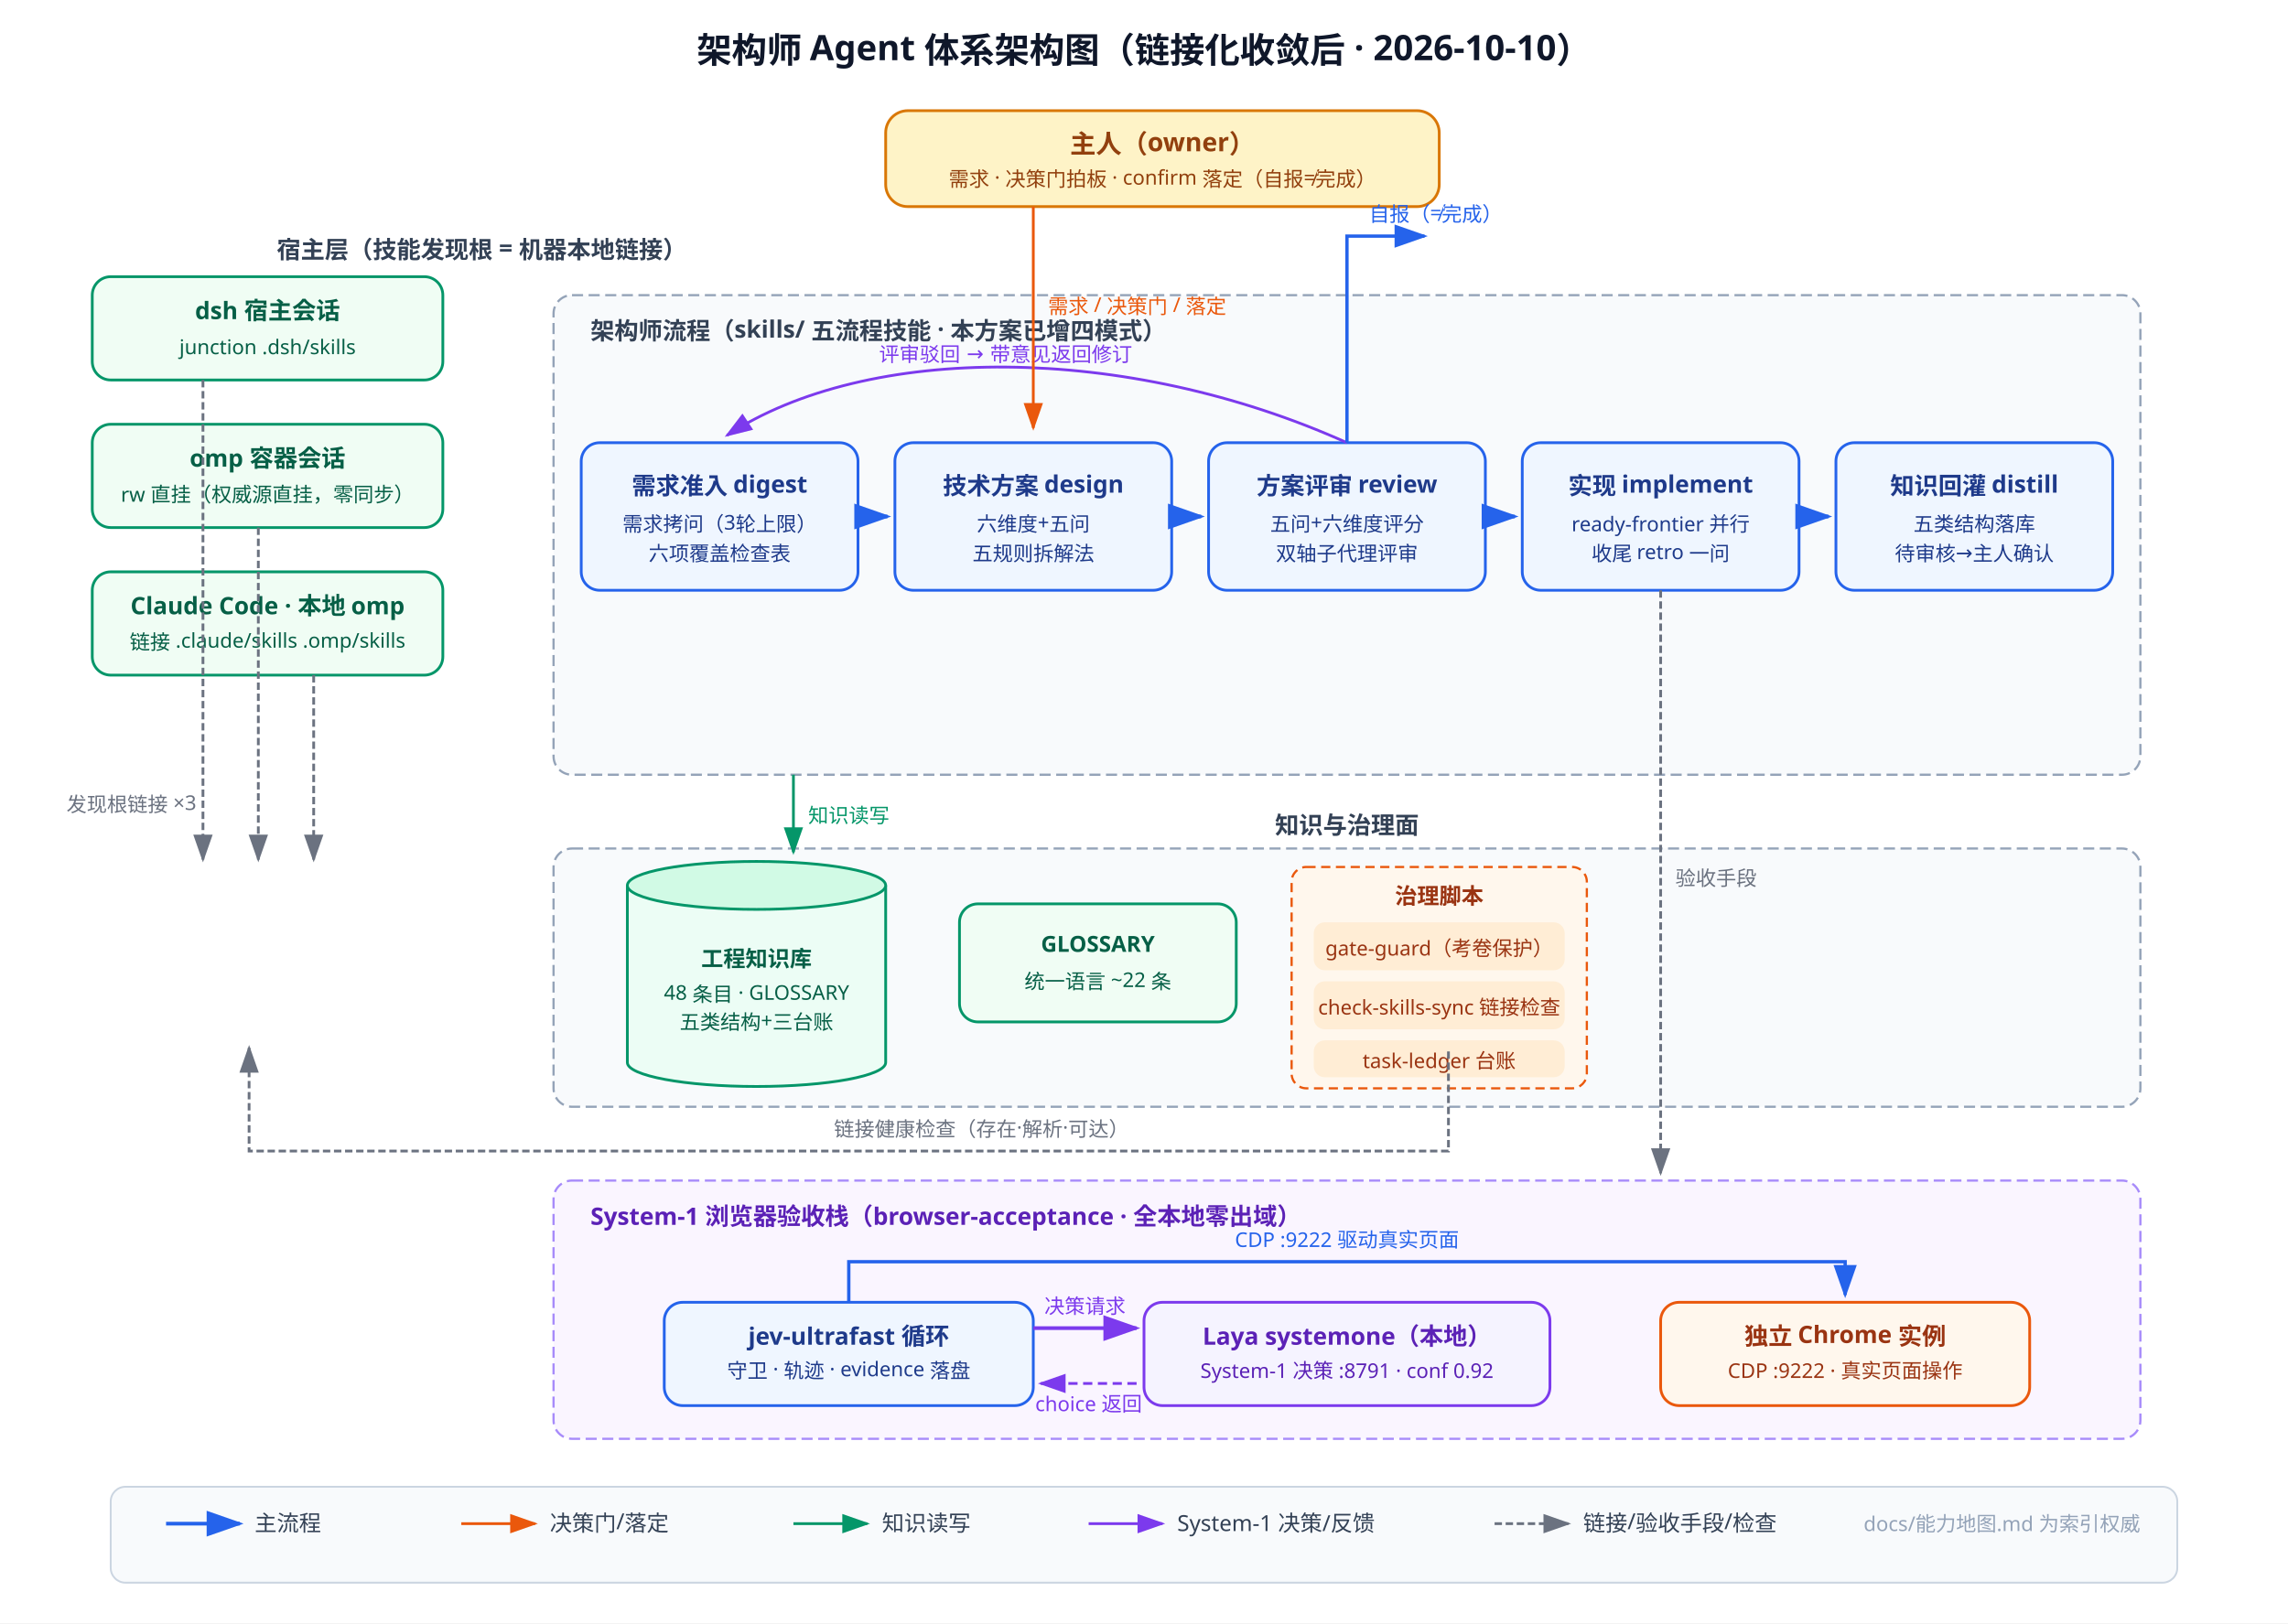
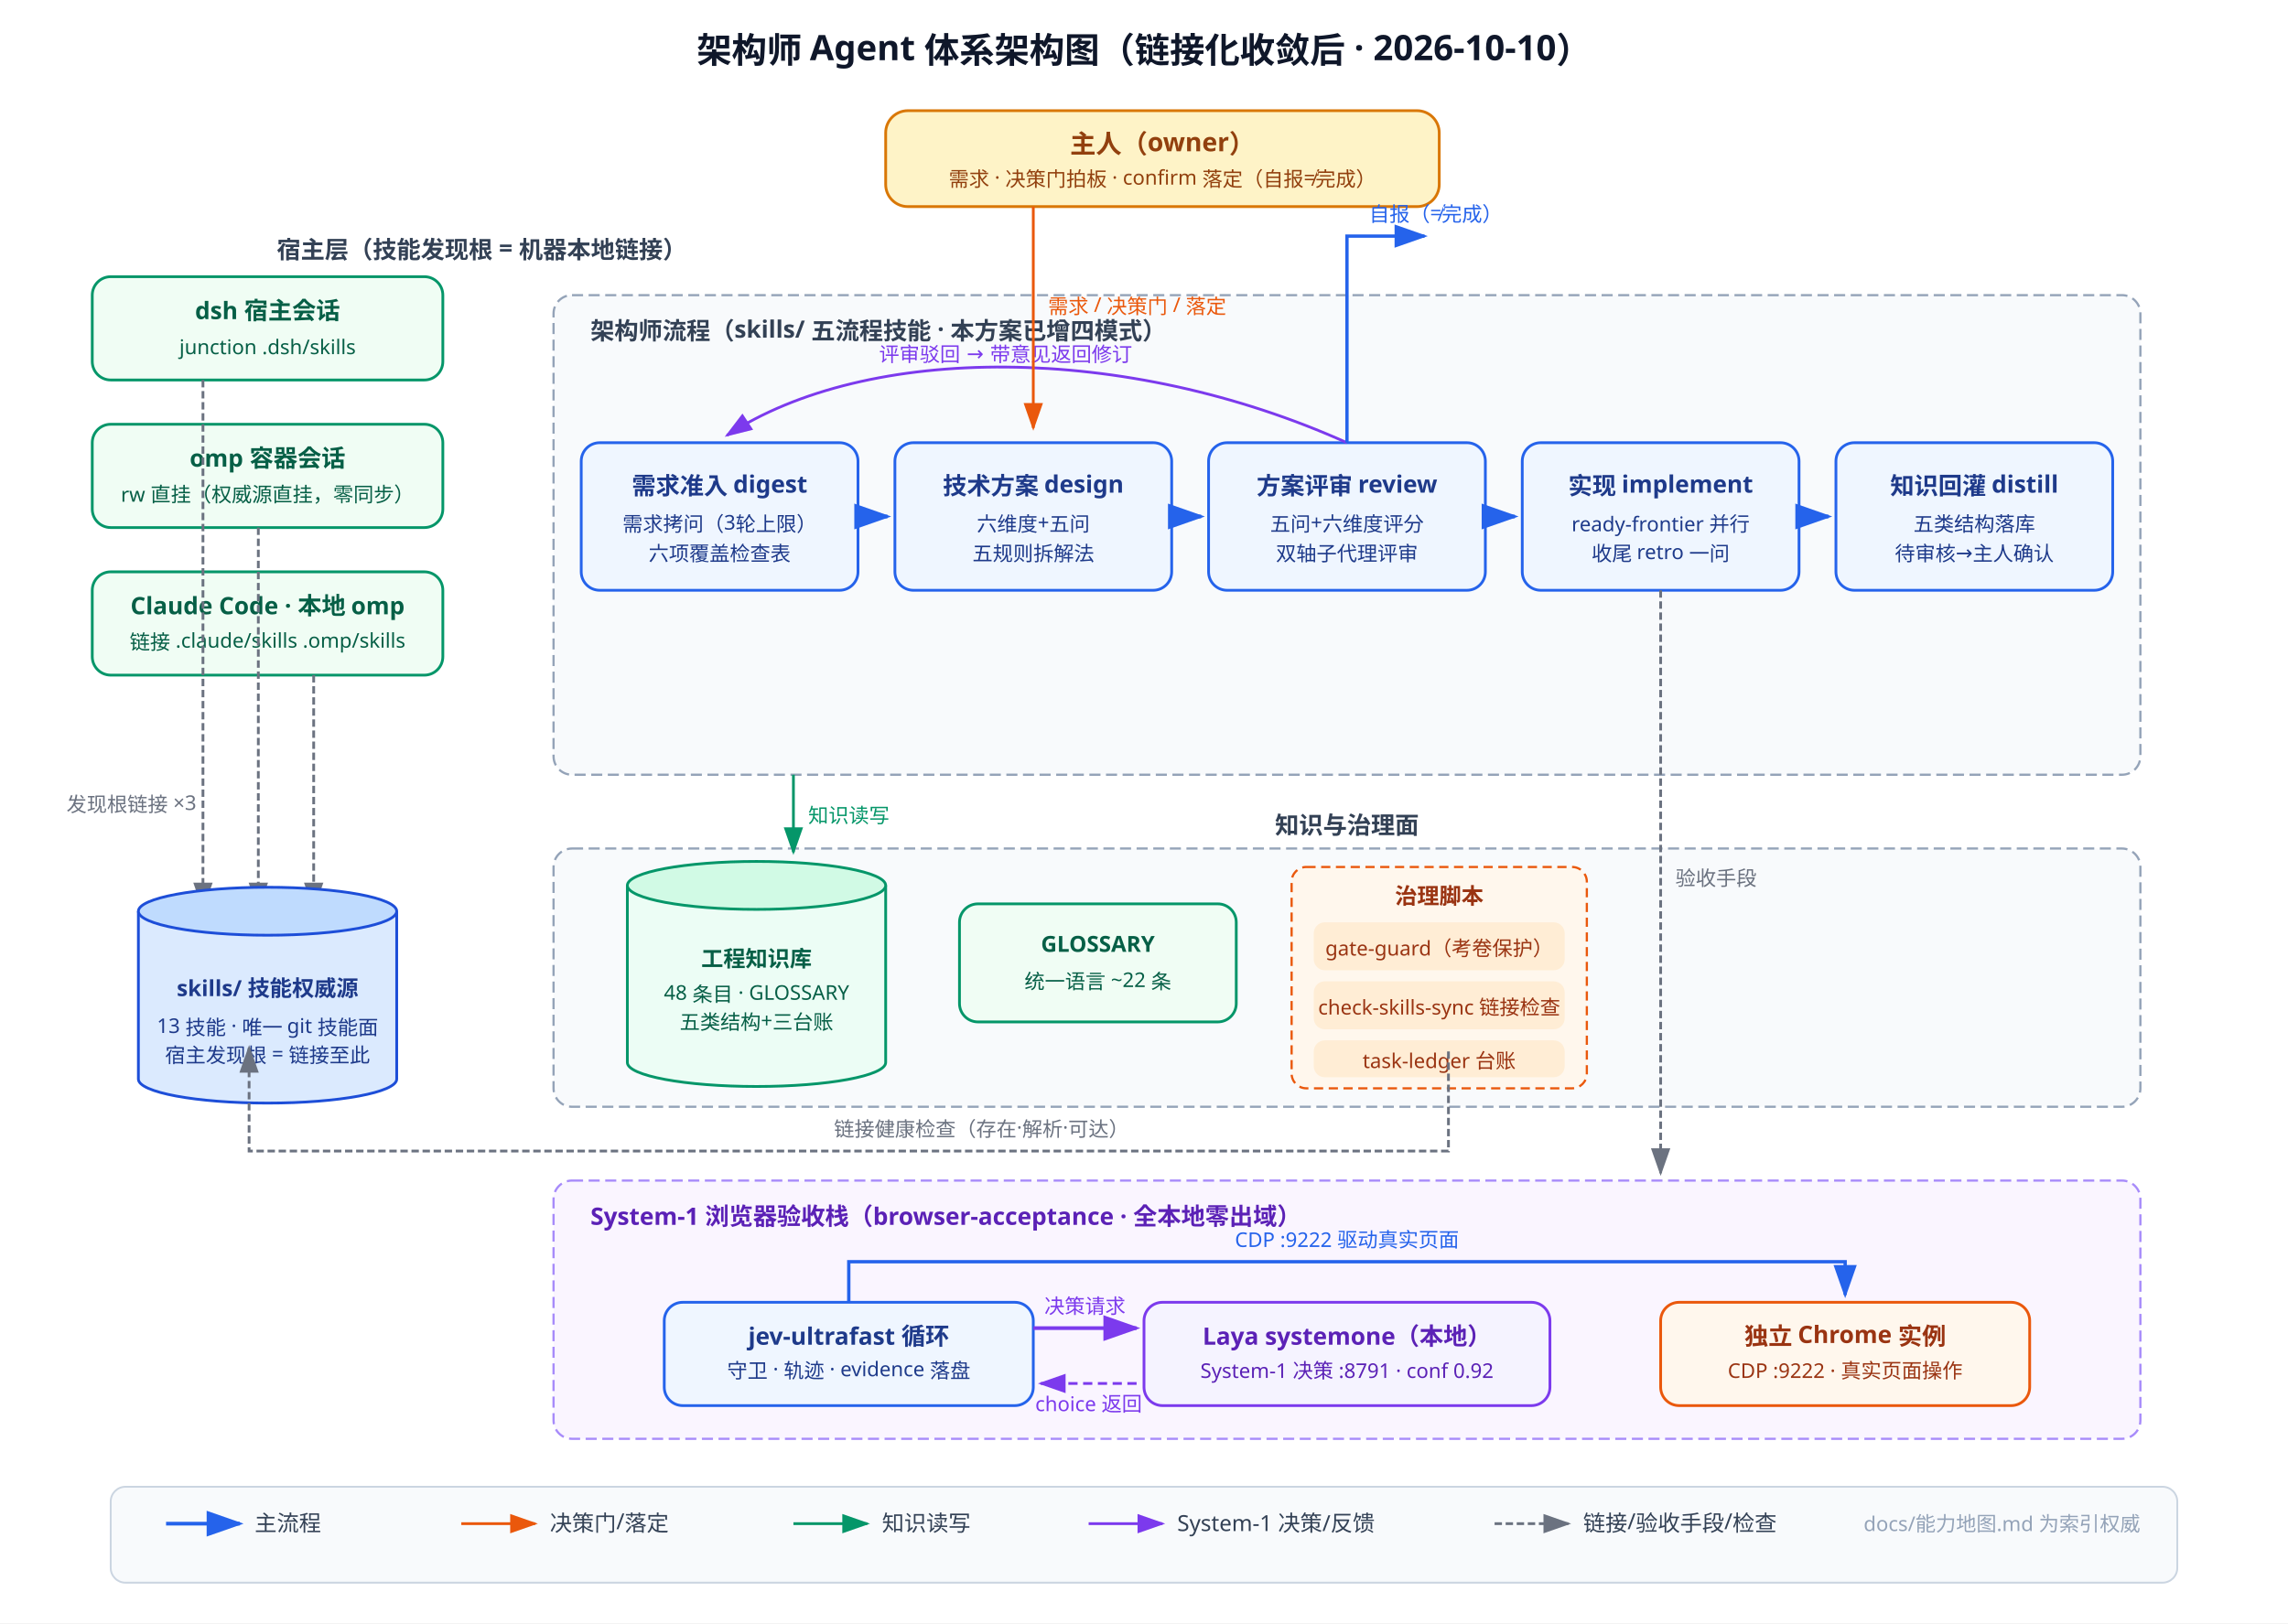
<svg xmlns="http://www.w3.org/2000/svg" viewBox="0 0 1240 880" font-family="'Microsoft YaHei','PingFang SC',sans-serif">
  <defs>
    <marker id="arrB" markerWidth="10" markerHeight="7" refX="9" refY="3.5" orient="auto">
      <polygon points="0 0, 10 3.5, 0 7" fill="#2563eb" />
    </marker>
    <marker id="arrO" markerWidth="10" markerHeight="7" refX="9" refY="3.5" orient="auto">
      <polygon points="0 0, 10 3.5, 0 7" fill="#ea580c" />
    </marker>
    <marker id="arrG" markerWidth="10" markerHeight="7" refX="9" refY="3.5" orient="auto">
      <polygon points="0 0, 10 3.5, 0 7" fill="#059669" />
    </marker>
    <marker id="arrGray" markerWidth="10" markerHeight="7" refX="9" refY="3.5" orient="auto">
      <polygon points="0 0, 10 3.5, 0 7" fill="#6b7280" />
    </marker>
    <marker id="arrP" markerWidth="10" markerHeight="7" refX="9" refY="3.5" orient="auto">
      <polygon points="0 0, 10 3.5, 0 7" fill="#7c3aed" />
    </marker>
  </defs>
  <rect x="0" y="0" width="1240" height="880" fill="#ffffff" />
  <text x="620" y="34" text-anchor="middle" font-size="19" font-weight="bold" fill="#0f172a">架构师 Agent 体系架构图（链接化收敛后 · 2026-10-10）</text>
  <rect x="480" y="60" width="300" height="52" rx="12" fill="#fef3c7" stroke="#d97706" stroke-width="1.5" />
  <text x="630" y="83" text-anchor="middle" font-size="14" font-weight="bold" fill="#92400e">主人（owner）</text>
  <text x="630" y="101" text-anchor="middle" font-size="11" fill="#92400e">需求 · 决策门拍板 · confirm 落定（自报≠完成）</text>
  <text x="150" y="140" font-size="13" font-weight="bold" fill="#334155">宿主层（技能发现根 = 机器本地链接）</text>
  <rect x="50" y="150" width="190" height="56" rx="10" fill="#f0fdf4" stroke="#059669" stroke-width="1.5" />
  <text x="145" y="173" text-anchor="middle" font-size="13" font-weight="bold" fill="#065f46">dsh 宿主会话</text>
  <text x="145" y="192" text-anchor="middle" font-size="11" fill="#065f46">junction .dsh/skills</text>
  <rect x="50" y="230" width="190" height="56" rx="10" fill="#f0fdf4" stroke="#059669" stroke-width="1.5" />
  <text x="145" y="253" text-anchor="middle" font-size="13" font-weight="bold" fill="#065f46">omp 容器会话</text>
  <text x="145" y="272" text-anchor="middle" font-size="11" fill="#065f46">rw 直挂（权威源直挂，零同步）</text>
  <rect x="50" y="310" width="190" height="56" rx="10" fill="#f0fdf4" stroke="#059669" stroke-width="1.5" />
  <text x="145" y="333" text-anchor="middle" font-size="13" font-weight="bold" fill="#065f46">Claude Code · 本地 omp</text>
  <text x="145" y="352" text-anchor="middle" font-size="11" fill="#065f46">链接 .claude/skills .omp/skills</text>
-   <line x1="110" y1="206" x2="110" y2="462" stroke="#6b7280" stroke-width="1.5" stroke-dasharray="4,2" />
-   <line x1="140" y1="286" x2="140" y2="462" stroke="#6b7280" stroke-width="1.5" stroke-dasharray="4,2" />
-   <line x1="170" y1="366" x2="170" y2="462" stroke="#6b7280" stroke-width="1.5" stroke-dasharray="4,2" />
-   <path d="M 110 462 L 110 466" stroke="#6b7280" stroke-width="1.5" marker-end="url(#arrGray)" />
-   <path d="M 140 462 L 140 466" stroke="#6b7280" stroke-width="1.5" marker-end="url(#arrGray)" />
-   <path d="M 170 462 L 170 466" stroke="#6b7280" stroke-width="1.5" marker-end="url(#arrGray)" />
+   <line x1="110" y1="206" x2="110" y2="486" stroke="#6b7280" stroke-width="1.5" stroke-dasharray="4,2" />
+   <line x1="140" y1="286" x2="140" y2="486" stroke="#6b7280" stroke-width="1.5" stroke-dasharray="4,2" />
+   <line x1="170" y1="366" x2="170" y2="486" stroke="#6b7280" stroke-width="1.5" stroke-dasharray="4,2" />
+   <path d="M 110 486 L 110 492" stroke="#6b7280" stroke-width="1.5" marker-end="url(#arrGray)" />
+   <path d="M 140 486 L 140 492" stroke="#6b7280" stroke-width="1.5" marker-end="url(#arrGray)" />
+   <path d="M 170 486 L 170 492" stroke="#6b7280" stroke-width="1.5" marker-end="url(#arrGray)" />
  <text x="36" y="440" font-size="11" fill="#6b7280">发现根链接 ×3</text>
+   <g>
+     <path d="M 75 494 L 75 585 A 70 13 0 0 0 215 585 L 215 494" fill="#dbeafe" stroke="#1d4ed8" stroke-width="1.5" />
+     <ellipse cx="145" cy="494" rx="70" ry="13" fill="#bfdbfe" stroke="#1d4ed8" stroke-width="1.5" />
+     <text x="145" y="540" text-anchor="middle" font-size="12" font-weight="bold" fill="#1e3a8a">skills/ 技能权威源</text>
+     <text x="145" y="560" text-anchor="middle" font-size="11" fill="#1e3a8a">13 技能 · 唯一 git 技能面</text>
+     <text x="145" y="576" text-anchor="middle" font-size="11" fill="#1e3a8a">宿主发现根 = 链接至此</text>
+   </g>
  <rect x="300" y="160" width="860" height="260" rx="10" fill="#f8fafc" stroke="#94a3b8" stroke-width="1.2" stroke-dasharray="6,3" />
  <text x="320" y="184" font-size="13" font-weight="bold" fill="#334155">架构师流程（skills/ 五流程技能 · 本方案已增四模式）</text>
  <rect x="315" y="240" width="150" height="80" rx="10" fill="#eff6ff" stroke="#2563eb" stroke-width="1.5" />
  <text x="390" y="268" text-anchor="middle" font-size="13" font-weight="bold" fill="#1e3a8a">需求准入 digest</text>
  <text x="390" y="288" text-anchor="middle" font-size="11" fill="#1e3a8a">需求拷问（3轮上限）</text>
  <text x="390" y="304" text-anchor="middle" font-size="11" fill="#1e3a8a">六项覆盖检查表</text>
  <rect x="485" y="240" width="150" height="80" rx="10" fill="#eff6ff" stroke="#2563eb" stroke-width="1.5" />
  <text x="560" y="268" text-anchor="middle" font-size="13" font-weight="bold" fill="#1e3a8a">技术方案 design</text>
  <text x="560" y="288" text-anchor="middle" font-size="11" fill="#1e3a8a">六维度+五问</text>
  <text x="560" y="304" text-anchor="middle" font-size="11" fill="#1e3a8a">五规则拆解法</text>
  <rect x="655" y="240" width="150" height="80" rx="10" fill="#eff6ff" stroke="#2563eb" stroke-width="1.5" />
  <text x="730" y="268" text-anchor="middle" font-size="13" font-weight="bold" fill="#1e3a8a">方案评审 review</text>
  <text x="730" y="288" text-anchor="middle" font-size="11" fill="#1e3a8a">五问+六维度评分</text>
  <text x="730" y="304" text-anchor="middle" font-size="11" fill="#1e3a8a">双轴子代理评审</text>
  <rect x="825" y="240" width="150" height="80" rx="10" fill="#eff6ff" stroke="#2563eb" stroke-width="1.5" />
  <text x="900" y="268" text-anchor="middle" font-size="13" font-weight="bold" fill="#1e3a8a">实现 implement</text>
  <text x="900" y="288" text-anchor="middle" font-size="11" fill="#1e3a8a">ready-frontier 并行</text>
  <text x="900" y="304" text-anchor="middle" font-size="11" fill="#1e3a8a">收尾 retro 一问</text>
  <rect x="995" y="240" width="150" height="80" rx="10" fill="#eff6ff" stroke="#2563eb" stroke-width="1.5" />
  <text x="1070" y="268" text-anchor="middle" font-size="13" font-weight="bold" fill="#1e3a8a">知识回灌 distill</text>
  <text x="1070" y="288" text-anchor="middle" font-size="11" fill="#1e3a8a">五类结构落库</text>
  <text x="1070" y="304" text-anchor="middle" font-size="11" fill="#1e3a8a">待审核→主人确认</text>
  <line x1="465" y1="280" x2="481" y2="280" stroke="#2563eb" stroke-width="2" marker-end="url(#arrB)" />
  <line x1="635" y1="280" x2="651" y2="280" stroke="#2563eb" stroke-width="2" marker-end="url(#arrB)" />
  <line x1="805" y1="280" x2="821" y2="280" stroke="#2563eb" stroke-width="2" marker-end="url(#arrB)" />
  <line x1="975" y1="280" x2="991" y2="280" stroke="#2563eb" stroke-width="2" marker-end="url(#arrB)" />
  <path d="M 730 240 C 610 186 470 186 394 236" stroke="#7c3aed" stroke-width="1.5" fill="none" marker-end="url(#arrP)" />
  <text x="545" y="196" text-anchor="middle" font-size="11" fill="#7c3aed">评审驳回 → 带意见返回修订</text>
  <line x1="560" y1="112" x2="560" y2="232" stroke="#ea580c" stroke-width="1.5" marker-end="url(#arrO)" />
  <text x="568" y="170" font-size="11" fill="#ea580c">需求 / 决策门 / 落定</text>
  <path d="M 730 240 L 730 128 L 772 128" stroke="#2563eb" stroke-width="1.8" fill="none" marker-end="url(#arrB)" />
  <text x="742" y="120" font-size="11" fill="#2563eb">自报（≠完成）</text>
  <rect x="300" y="460" width="860" height="140" rx="10" fill="#f8fafc" stroke="#94a3b8" stroke-width="1.2" stroke-dasharray="6,3" />
  <text x="730" y="452" text-anchor="middle" font-size="13" font-weight="bold" fill="#334155">知识与治理面</text>
  <g>
    <path d="M 340 480 L 340 576 A 70 13 0 0 0 480 576 L 480 480" fill="#ecfdf5" stroke="#059669" stroke-width="1.5" />
    <ellipse cx="410" cy="480" rx="70" ry="13" fill="#d1fae5" stroke="#059669" stroke-width="1.5" />
    <text x="410" y="524" text-anchor="middle" font-size="12" font-weight="bold" fill="#065f46">工程知识库</text>
    <text x="410" y="542" text-anchor="middle" font-size="11" fill="#065f46">48 条目 · GLOSSARY</text>
    <text x="410" y="558" text-anchor="middle" font-size="11" fill="#065f46">五类结构+三台账</text>
  </g>
  <rect x="520" y="490" width="150" height="64" rx="10" fill="#f0fdf4" stroke="#059669" stroke-width="1.5" />
  <text x="595" y="516" text-anchor="middle" font-size="12" font-weight="bold" fill="#065f46">GLOSSARY</text>
  <text x="595" y="536" text-anchor="middle" font-size="11" fill="#065f46">统一语言 ~22 条</text>
  <rect x="700" y="470" width="160" height="120" rx="8" fill="#fff7ed" stroke="#ea580c" stroke-width="1.2" stroke-dasharray="5,3" />
  <text x="780" y="490" text-anchor="middle" font-size="12" font-weight="bold" fill="#9a3412">治理脚本</text>
  <rect x="712" y="500" width="136" height="26" rx="6" fill="#ffedd5" />
  <text x="780" y="518" text-anchor="middle" font-size="11" fill="#9a3412">gate-guard（考卷保护）</text>
  <rect x="712" y="532" width="136" height="26" rx="6" fill="#ffedd5" />
  <text x="780" y="550" text-anchor="middle" font-size="11" fill="#9a3412">check-skills-sync 链接检查</text>
  <rect x="712" y="564" width="136" height="20" rx="6" fill="#ffedd5" />
  <text x="780" y="579" text-anchor="middle" font-size="11" fill="#9a3412">task-ledger 台账</text>
  <line x1="430" y1="420" x2="430" y2="462" stroke="#059669" stroke-width="1.5" marker-end="url(#arrG)" />
  <text x="438" y="446" font-size="11" fill="#059669">知识读写</text>
  <path d="M 785 570 L 785 624 L 135 624 L 135 568" stroke="#6b7280" stroke-width="1.5" stroke-dasharray="4,2" fill="none" marker-end="url(#arrGray)" />
  <text x="452" y="616" font-size="11" fill="#6b7280">链接健康检查（存在·解析·可达）</text>
  <rect x="300" y="640" width="860" height="140" rx="10" fill="#faf5ff" stroke="#a78bfa" stroke-width="1.2" stroke-dasharray="6,3" />
  <text x="320" y="664" font-size="13" font-weight="bold" fill="#5b21b6">System-1 浏览器验收栈（browser-acceptance · 全本地零出域）</text>
  <rect x="360" y="706" width="200" height="56" rx="10" fill="#eff6ff" stroke="#2563eb" stroke-width="1.5" />
  <text x="460" y="729" text-anchor="middle" font-size="13" font-weight="bold" fill="#1e3a8a">jev-ultrafast 循环</text>
  <text x="460" y="747" text-anchor="middle" font-size="11" fill="#1e3a8a">守卫 · 轨迹 · evidence 落盘</text>
  <rect x="620" y="706" width="220" height="56" rx="10" fill="#f5f3ff" stroke="#7c3aed" stroke-width="1.5" />
  <text x="730" y="729" text-anchor="middle" font-size="13" font-weight="bold" fill="#5b21b6">Laya systemone（本地）</text>
  <text x="730" y="747" text-anchor="middle" font-size="11" fill="#5b21b6">System-1 决策 :8791 · conf 0.92</text>
  <rect x="900" y="706" width="200" height="56" rx="10" fill="#fff7ed" stroke="#ea580c" stroke-width="1.5" />
  <text x="1000" y="729" text-anchor="middle" font-size="13" font-weight="bold" fill="#9a3412">独立 Chrome 实例</text>
  <text x="1000" y="747" text-anchor="middle" font-size="11" fill="#9a3412">CDP :9222 · 真实页面操作</text>
  <line x1="560" y1="720" x2="616" y2="720" stroke="#7c3aed" stroke-width="2" marker-end="url(#arrP)" />
  <text x="588" y="712" text-anchor="middle" font-size="11" fill="#7c3aed">决策请求</text>
  <line x1="616" y1="750" x2="564" y2="750" stroke="#7c3aed" stroke-width="1.5" stroke-dasharray="5,3" marker-end="url(#arrP)" />
  <text x="590" y="765" text-anchor="middle" font-size="11" fill="#7c3aed">choice 返回</text>
  <path d="M 460 706 L 460 684 L 1000 684 L 1000 702" stroke="#2563eb" stroke-width="1.8" fill="none" marker-end="url(#arrB)" />
  <text x="730" y="676" text-anchor="middle" font-size="11" fill="#2563eb">CDP :9222 驱动真实页面</text>
  <path d="M 900 320 L 900 636" stroke="#6b7280" stroke-width="1.5" stroke-dasharray="4,2" fill="none" marker-end="url(#arrGray)" />
  <text x="908" y="480" font-size="11" fill="#6b7280">验收手段</text>
  <rect x="60" y="806" width="1120" height="52" rx="8" fill="#f8fafc" stroke="#cbd5e1" stroke-width="1" />
  <line x1="90" y1="826" x2="130" y2="826" stroke="#2563eb" stroke-width="2" marker-end="url(#arrB)" />
  <text x="138" y="830" font-size="12" fill="#334155">主流程</text>
  <line x1="250" y1="826" x2="290" y2="826" stroke="#ea580c" stroke-width="1.5" marker-end="url(#arrO)" />
  <text x="298" y="830" font-size="12" fill="#334155">决策门/落定</text>
  <line x1="430" y1="826" x2="470" y2="826" stroke="#059669" stroke-width="1.5" marker-end="url(#arrG)" />
  <text x="478" y="830" font-size="12" fill="#334155">知识读写</text>
  <line x1="590" y1="826" x2="630" y2="826" stroke="#7c3aed" stroke-width="1.5" marker-end="url(#arrP)" />
  <text x="638" y="830" font-size="12" fill="#334155">System-1 决策/反馈</text>
  <line x1="810" y1="826" x2="850" y2="826" stroke="#6b7280" stroke-width="1.5" stroke-dasharray="4,2" marker-end="url(#arrGray)" />
  <text x="858" y="830" font-size="12" fill="#334155">链接/验收手段/检查</text>
  <text x="1010" y="830" font-size="11" fill="#94a3b8">docs/能力地图.md 为索引权威</text>
</svg>
